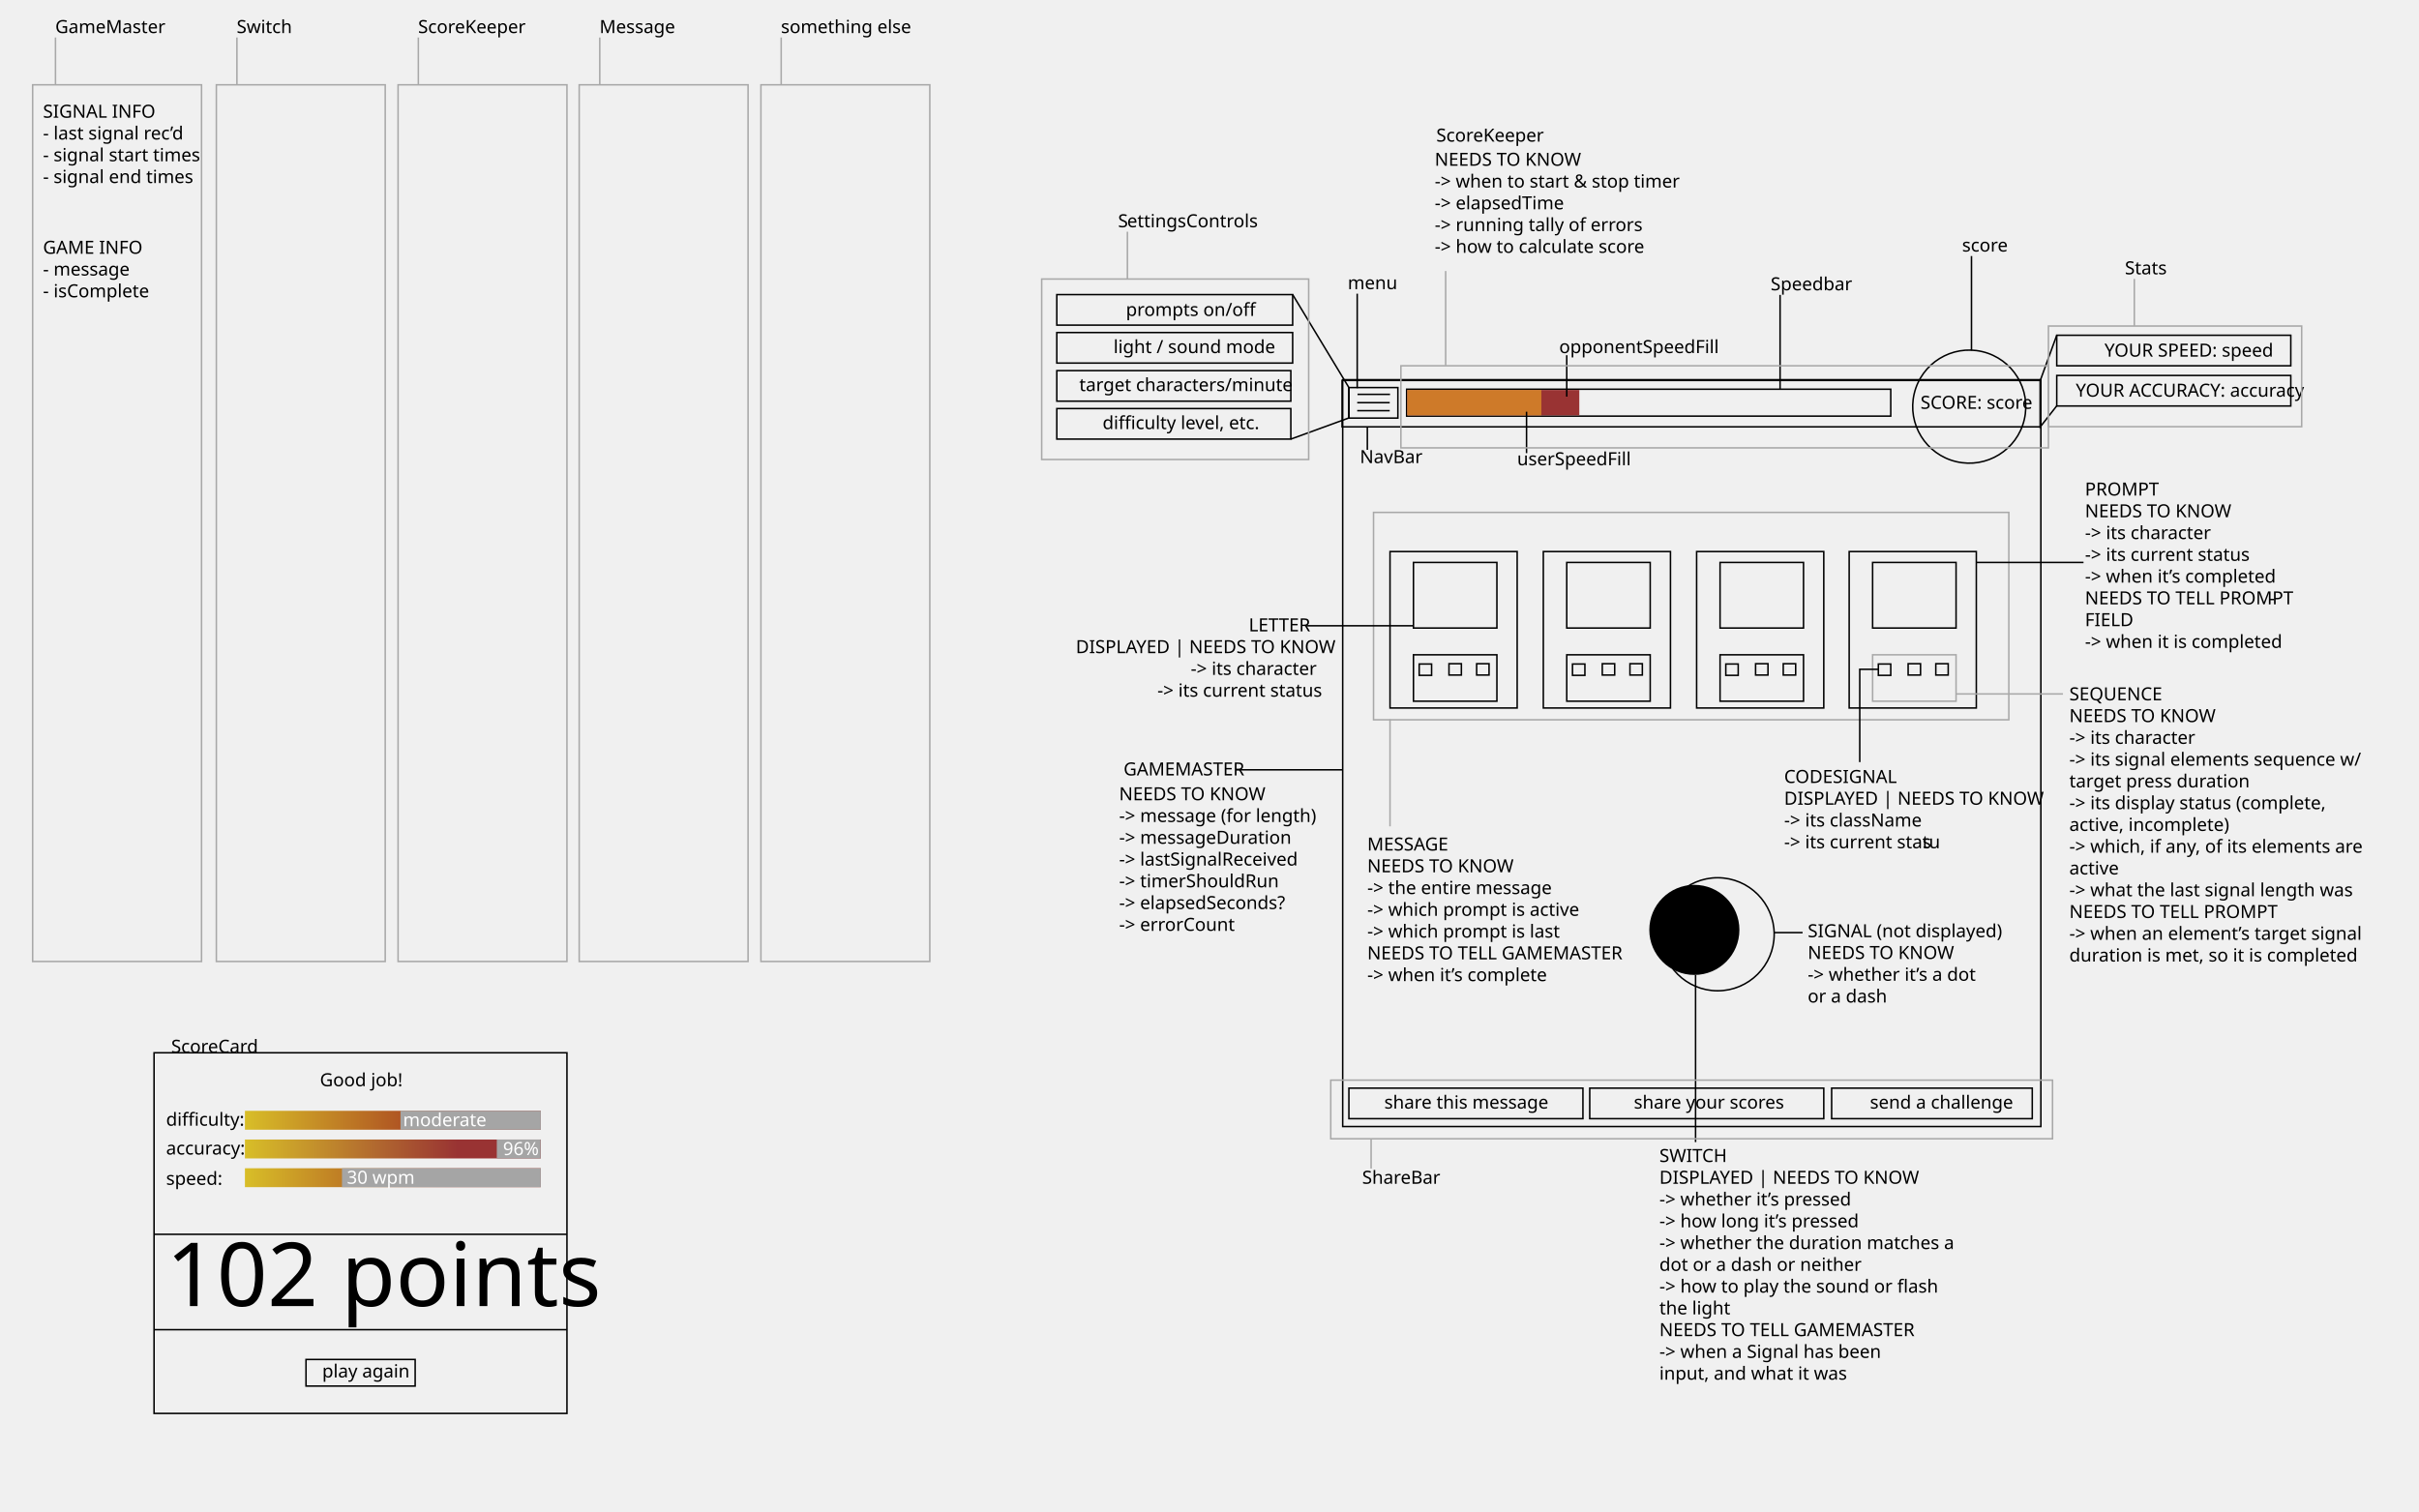
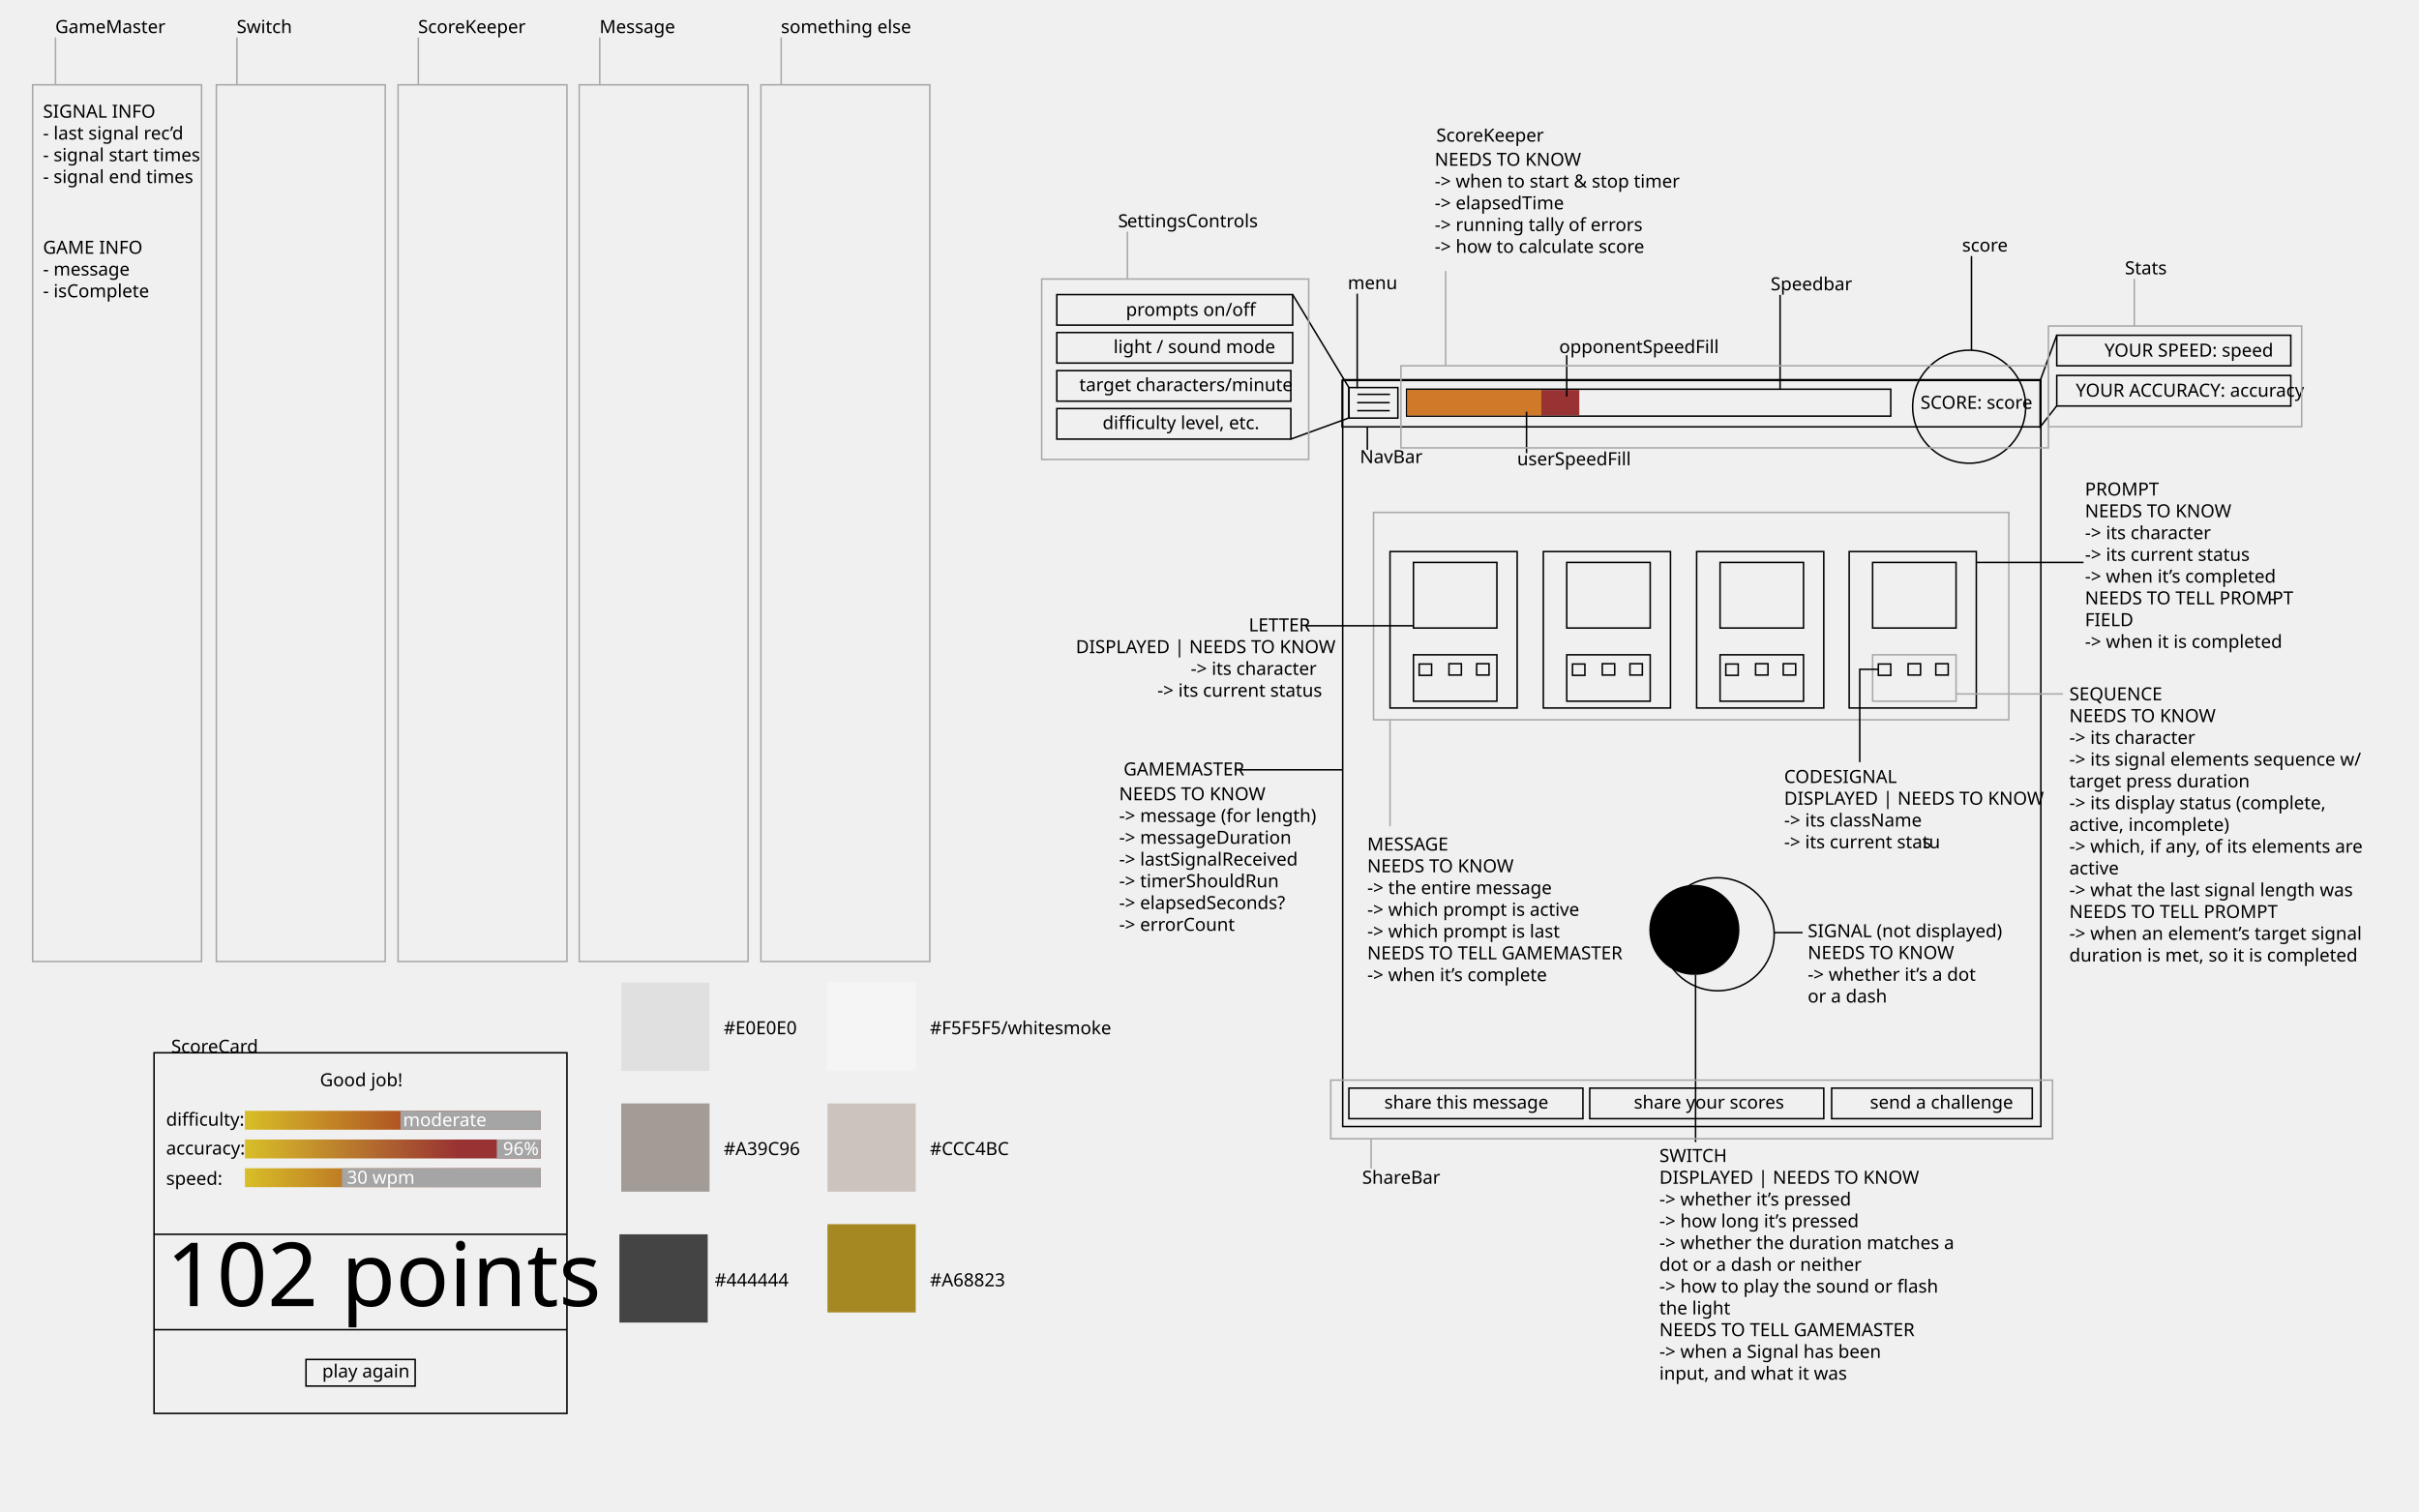
<svg xmlns="http://www.w3.org/2000/svg" version="1.1" id="Layer_1" x="0px" y="0px" viewBox="0 0 1600 1000" style="enable-background:new 0 0 1600 1000;" xml:space="preserve">
  <style type="text/css">
	.st0{fill:none;stroke:#000000;stroke-miterlimit:10;}
	.st1{fill:none;stroke:#A8A8A8;}
	.st2{fill:none;stroke:#000000;}
	.st3{fill:none;}
	.st4{font-family:'MyriadPro-Regular';}
	.st5{font-size:12px;}
- 	.st6{fill:none;stroke:#000000;stroke-width:1;stroke-miterlimit:10;}
+ 	.st6{fill:none;stroke:#000000;stroke-width:1;stroke-miterlimit:9.999;}
	.st7{fill:#993333;}
	.st8{opacity:0.68;fill:#E69B24;enable-background:new    ;}
	.st9{fill:none;stroke:#A8A8A8;stroke-miterlimit:10;}
	.st10{font-size:58.58px;}
	.st11{fill:url(#SVGID_1_);}
	.st12{fill:url(#SVGID_2_);}
	.st13{fill:url(#SVGID_3_);}
	.st14{fill:#A5A5A5;}
	.st15{fill:#FFFFFF;}
+ 	.st16{fill:#CCC4BC;}
+ 	.st17{fill:#A68823;}
+ 	.st18{fill:#F5F5F5;}
+ 	.st19{fill:#A39C96;}
+ 	.st20{fill:#444444;}
+ 	.st21{fill:#E0E0E0;}
</style>
  <rect x="888.1" y="251.2" class="st0" width="461.8" height="494.1" />
  <rect x="908.5" y="339" class="st1" width="420.2" height="137.2" />
  <rect x="919.4" y="364.9" class="st0" width="84.1" height="103.5" />
  <rect x="934.9" y="372.1" class="st0" width="55.2" height="43.4" />
  <rect x="934.9" y="433.2" class="st0" width="55.2" height="30.7" />
  <rect x="938.7" y="439.3" class="st2" width="8.2" height="7.5" />
  <rect x="958.4" y="439.1" class="st2" width="8.2" height="7.5" />
  <rect x="976.7" y="439.1" class="st2" width="8.2" height="7.5" />
  <rect x="1020.8" y="364.9" class="st0" width="84.1" height="103.5" />
  <rect x="1036.3" y="372.1" class="st0" width="55.2" height="43.4" />
  <rect x="1036.3" y="433.2" class="st0" width="55.2" height="30.7" />
  <rect x="1040.1" y="439.3" class="st2" width="8.2" height="7.5" />
  <rect x="1059.8" y="439.1" class="st2" width="8.2" height="7.5" />
  <rect x="1078.1" y="439.1" class="st2" width="8.2" height="7.5" />
  <rect x="1122.2" y="364.9" class="st2" width="84.1" height="103.5" />
  <rect x="1137.7" y="372.1" class="st2" width="55.2" height="43.4" />
  <rect x="1137.7" y="433.2" class="st2" width="55.2" height="30.7" />
  <rect x="1141.5" y="439.3" class="st2" width="8.2" height="7.5" />
  <rect x="1161.2" y="439.1" class="st2" width="8.2" height="7.5" />
  <rect x="1179.5" y="439.1" class="st2" width="8.2" height="7.5" />
  <rect x="1223.1" y="364.9" class="st2" width="84.1" height="103.5" />
  <rect x="1238.6" y="372.1" class="st2" width="55.2" height="43.4" />
  <rect x="1238.6" y="433.2" class="st1" width="55.2" height="30.7" />
  <rect x="1242.4" y="439.3" class="st2" width="8.2" height="7.5" />
  <rect x="1262.1" y="439.1" class="st2" width="8.2" height="7.5" />
  <rect x="1280.4" y="439.1" class="st2" width="8.2" height="7.5" />
  <line class="st1" x1="919.4" y1="546.7" x2="919.4" y2="475.9" />
  <rect x="904.4" y="554.2" class="st3" width="180.4" height="114.9" />
  <text transform="matrix(1 0 0 1 904.3508 562.7075)" class="st4 st5">MESSAGE</text>
  <text transform="matrix(1 0 0 1 904.3508 577.1075)" class="st4 st5">NEEDS TO KNOW</text>
  <text transform="matrix(1 0 0 1 904.3508 591.5075)" class="st4 st5">-&gt; the entire message</text>
  <text transform="matrix(1 0 0 1 904.3508 605.9075)" class="st4 st5">-&gt; which prompt is active</text>
  <text transform="matrix(1 0 0 1 904.3508 620.3075)" class="st4 st5">-&gt; which prompt is last</text>
  <text transform="matrix(1 0 0 1 904.3508 634.7075)" class="st4 st5">NEEDS TO TELL GAMEMASTER</text>
  <text transform="matrix(1 0 0 1 904.3508 649.1075)" class="st4 st5">-&gt; when it’s complete</text>
  <line class="st1" x1="1293.7" y1="459.1" x2="1364.5" y2="459.1" />
  <g>
    <rect x="1368.7" y="454.8" class="st3" width="180.3" height="201.3" />
    <text transform="matrix(1 0 0 1 1368.699 463.3369)" class="st4 st5">SEQUENCE</text>
    <text transform="matrix(1 0 0 1 1368.699 477.7369)" class="st4 st5">NEEDS TO KNOW</text>
    <text transform="matrix(1 0 0 1 1368.699 492.1369)" class="st4 st5">-&gt; its character</text>
    <text transform="matrix(1 0 0 1 1368.699 506.5369)" class="st4 st5">-&gt; its signal elements sequence w/ </text>
    <text transform="matrix(1 0 0 1 1368.699 520.9369)" class="st4 st5">target press duration</text>
    <text transform="matrix(1 0 0 1 1368.699 535.3369)" class="st4 st5">-&gt; its display status (complete, </text>
    <text transform="matrix(1 0 0 1 1368.699 549.7369)" class="st4 st5">active, incomplete)</text>
    <text transform="matrix(1 0 0 1 1368.699 564.1369)" class="st4 st5">-&gt; which, if any, of its elements are </text>
    <text transform="matrix(1 0 0 1 1368.699 578.5369)" class="st4 st5">active</text>
    <text transform="matrix(1 0 0 1 1368.699 592.9369)" class="st4 st5">-&gt; what the last signal length was</text>
    <text transform="matrix(1 0 0 1 1368.699 607.3369)" class="st4 st5">NEEDS TO TELL PROMPT</text>
    <text transform="matrix(1 0 0 1 1368.699 621.7369)" class="st4 st5">-&gt; when an element’s target signal </text>
    <text transform="matrix(1 0 0 1 1368.699 636.1369)" class="st4 st5">duration is met, so it is completed</text>
  </g>
  <line class="st2" x1="864.1" y1="414" x2="934.9" y2="414" />
  <rect x="615.1" y="379.2" class="st3" width="246.7" height="114.9" />
  <text transform="matrix(1 0 0 1 825.9906 417.7067)" class="st4 st5">LETTER</text>
  <text transform="matrix(1 0 0 1 711.5806 432.1067)" class="st4 st5">DISPLAYED | NEEDS TO KNOW</text>
  <text transform="matrix(1 0 0 1 787.5806 446.5067)" class="st4 st5">-&gt; its character</text>
  <text transform="matrix(1 0 0 1 765.5206 460.9067)" class="st4 st5">-&gt; its current status</text>
  <g>
    <rect x="1180.1" y="509.5" class="st3" width="180.3" height="114.9" />
    <text transform="matrix(1 0 0 1 1180.073 517.9983)" class="st4 st5">CODESIGNAL</text>
    <text transform="matrix(1 0 0 1 1180.073 532.3984)" class="st4 st5">DISPLAYED | NEEDS TO KNOW</text>
    <text transform="matrix(1 0 0 1 1180.073 546.7984)" class="st4 st5">-&gt; its className</text>
    <text transform="matrix(1 0 0 1 1180.073 561.1984)" class="st4 st5">-&gt; its current statu</text>
    <text transform="matrix(1 0 0 1 1271.643 561.1984)" class="st4 st5">s</text>
  </g>
  <line class="st2" x1="1121.5" y1="645" x2="1121.5" y2="755.6" />
  <rect x="1097.6" y="758.3" class="st3" width="180.3" height="162.9" />
  <text transform="matrix(1 0 0 1 1097.559 768.7696)" class="st4 st5">SWITCH</text>
  <text transform="matrix(1 0 0 1 1097.559 783.1696)" class="st4 st5">DISPLAYED | NEEDS TO KNOW</text>
  <text transform="matrix(1 0 0 1 1097.559 797.5696)" class="st4 st5">-&gt; whether it’s pressed</text>
  <text transform="matrix(1 0 0 1 1097.559 811.9696)" class="st4 st5">-&gt; how long it’s pressed</text>
  <text transform="matrix(1 0 0 1 1097.559 826.3696)" class="st4 st5">-&gt; whether the duration matches a </text>
  <text transform="matrix(1 0 0 1 1097.559 840.7696)" class="st4 st5">dot or a dash or neither</text>
  <text transform="matrix(1 0 0 1 1097.559 855.1696)" class="st4 st5">-&gt; how to play the sound or flash </text>
  <text transform="matrix(1 0 0 1 1097.559 869.5696)" class="st4 st5">the light</text>
  <text transform="matrix(1 0 0 1 1097.559 883.9696)" class="st4 st5">NEEDS TO TELL GAMEMASTER</text>
  <text transform="matrix(1 0 0 1 1097.559 898.3696)" class="st4 st5">-&gt; when a Signal has been </text>
  <text transform="matrix(1 0 0 1 1097.559 912.7696)" class="st4 st5">input, and what it was</text>
  <line class="st2" x1="1307.3" y1="372.1" x2="1378.1" y2="372.1" />
  <g>
    <rect x="1379.1" y="319.4" class="st3" width="149.6" height="123.7" />
    <text transform="matrix(1 0 0 1 1379.067 327.847)" class="st4 st5">PROMPT</text>
    <text transform="matrix(1 0 0 1 1379.067 342.247)" class="st4 st5">NEEDS TO KNOW</text>
    <text transform="matrix(1 0 0 1 1379.067 356.647)" class="st4 st5">-&gt; its character</text>
    <text transform="matrix(1 0 0 1 1379.067 371.047)" class="st4 st5">-&gt; its current status </text>
    <text transform="matrix(1 0 0 1 1379.067 385.447)" class="st4 st5">-&gt; when it’s completed</text>
    <text transform="matrix(1 0 0 1 1379.067 399.847)" class="st4 st5">NEEDS TO TELL PROMPT</text>
    <text transform="matrix(1 0 0 1 1500.837 399.847)" class="st4 st5">-</text>
    <text transform="matrix(1 0 0 1 1379.067 414.247)" class="st4 st5">FIELD</text>
    <text transform="matrix(1 0 0 1 1379.067 428.647)" class="st4 st5">-&gt; when it is completed</text>
  </g>
  <circle cx="1120.7" cy="615.2" r="29.8" />
  <line class="st2" x1="817.3" y1="509.3" x2="888.1" y2="509.3" />
  <text transform="matrix(1 0 0 1 743.1558 513.0142)" class="st4 st5">GAMEMASTER </text>
  <polyline class="st2" points="1230.1,504.2 1230.1,442.8 1242.4,442.8 " />
  <text transform="matrix(1 0 0 1 1391.993 235.9422)" class="st4 st5">YOUR SPEED: speed</text>
  <line class="st2" x1="1192.3" y1="617" x2="1173.4" y2="617" />
  <g>
    <text transform="matrix(1 0 0 1 1195.686 620.0505)" class="st4 st5">SIGNAL (not displayed)</text>
    <text transform="matrix(1 0 0 1 1195.686 634.4505)" class="st4 st5">NEEDS TO KNOW</text>
    <text transform="matrix(1 0 0 1 1195.686 648.8505)" class="st4 st5">-&gt; whether it’s a dot</text>
    <text transform="matrix(1 0 0 1 1195.686 663.2505)" class="st4 st5">or a dash</text>
  </g>
  <g>
    <circle class="st0" cx="1136.1" cy="618.1" r="37.4" />
  </g>
  <rect x="887.7" y="251.7" class="st0" width="461.8" height="30.7" />
  <text transform="matrix(1 0 0 1 1372.989 262.4408)" class="st4 st5">YOUR ACCURACY: accuracy</text>
  <text transform="matrix(1 0 0 1 1270.274 270.4754)" class="st4 st5">SCORE: score </text>
  <text transform="matrix(1 0 0 1 899.4745 306.3722)" class="st4 st5">NavBar</text>
  <rect x="1360.4" y="221.8" class="st2" width="154.8" height="20.2" />
  <rect x="1360.4" y="248.4" class="st2" width="154.8" height="20.2" />
  <g>
-     <ellipse transform="matrix(0.2298 -0.9732 0.9732 0.2298 741.3904 1474.899)" class="st6" cx="1302.6" cy="269" rx="37.4" ry="37.4" />
+     <ellipse transform="matrix(0.2298 -0.9732 0.9732 0.2298 741.364 1474.859)" class="st6" cx="1302.5" cy="269" rx="37.4" ry="37.4" />
  </g>
  <text transform="matrix(1 0 0 1 744.7231 209.0224)" class="st4 st5">prompts on/off</text>
  <text transform="matrix(1 0 0 1 736.5315 233.5988)" class="st4 st5">light / sound mode</text>
  <text transform="matrix(1 0 0 1 1171.155 192.0624)" class="st4 st5">Speedbar</text>
  <rect x="699" y="194.9" class="st2" width="156" height="20.2" />
  <rect x="699" y="220" class="st2" width="156" height="20.2" />
  <text transform="matrix(1 0 0 1 713.8484 258.7408)" class="st4 st5">target characters/minute</text>
  <rect x="699" y="245.2" class="st2" width="154.8" height="20.2" />
  <text transform="matrix(1 0 0 1 729.2859 283.8828)" class="st4 st5">difficulty level, etc.</text>
  <rect x="699" y="270.3" class="st2" width="154.8" height="20.2" />
  <rect x="892.2" y="256.4" class="st2" width="32.4" height="20.2" />
  <line class="st0" x1="897.9" y1="260.9" x2="919.4" y2="260.9" />
  <line class="st0" x1="897.7" y1="266.4" x2="919.2" y2="266.4" />
  <line class="st0" x1="897.7" y1="271.7" x2="919.2" y2="271.7" />
  <polyline class="st0" points="853.8,290.5 892.2,276.5 892.2,256.4 855,194.9 " />
  <polyline class="st0" points="1360.4,268.5 1349.5,282.4 1349.5,251.7 1360.4,221.8 " />
  <line class="st2" x1="1177.4" y1="195.1" x2="1177.4" y2="257.5" />
  <g>
    <rect x="930.4" y="257.5" class="st0" width="320.2" height="17.8" />
    <rect x="930.8" y="258" class="st7" width="113.8" height="16.8" />
    <rect x="930.8" y="258" class="st8" width="88.7" height="16.8" />
  </g>
  <rect x="880.2" y="714.6" class="st1" width="477.4" height="38.8" />
  <text transform="matrix(1 0 0 1 900.9571 783.1697)" class="st4 st5">ShareBar</text>
  <text transform="matrix(1 0 0 1 915.6069 733.4218)" class="st4 st5">share this message</text>
  <rect x="892.2" y="719.9" class="st2" width="154.8" height="20.2" />
  <text transform="matrix(1 0 0 1 1236.834 733.4225)" class="st4 st5">send a challenge</text>
  <rect x="1051.5" y="719.9" class="st2" width="154.8" height="20.2" />
  <text transform="matrix(1 0 0 1 1080.679 733.4227)" class="st4 st5">share your scores</text>
  <rect x="1211.5" y="719.9" class="st2" width="132.7" height="20.2" />
  <text transform="matrix(1 0 0 1 891.4501 191.3085)" class="st4 st5">menu</text>
  <line class="st2" x1="897.7" y1="194.3" x2="897.7" y2="256.8" />
  <text transform="matrix(1 0 0 1 1297.774 166.4243)" class="st4 st5">score</text>
  <line class="st2" x1="1304" y1="169.4" x2="1304" y2="231.9" />
  <text transform="matrix(1 0 0 1 1405.45 181.4853)" class="st4 st5">Stats</text>
  <line class="st1" x1="1411.7" y1="184.5" x2="1411.7" y2="215.7" />
  <rect x="1354.9" y="215.7" class="st1" width="167.5" height="66.6" />
  <text transform="matrix(1 0 0 1 739.5067 150.3506)" class="st4 st5">S</text>
  <text transform="matrix(1 0 0 1 745.5067 150.3506)" class="st4 st5">ettingsControls</text>
  <line class="st1" x1="745.7" y1="153.3" x2="745.7" y2="184.6" />
  <rect x="689" y="184.6" class="st1" width="176.6" height="119.4" />
  <text transform="matrix(1 0 0 1 1003.474 307.802)" class="st4 st5">userSpeedFill</text>
  <line class="st2" x1="1009.7" y1="272.4" x2="1009.7" y2="299.8" />
  <line class="st2" x1="1036.3" y1="235" x2="1036.3" y2="262.4" />
  <text transform="matrix(1 0 0 1 1031.294 233.5986)" class="st4 st5">opponentSpeedFill</text>
  <rect x="926.6" y="242" class="st9" width="428.3" height="54.3" />
  <line class="st2" x1="904.4" y1="282.6" x2="904.4" y2="297.6" />
  <g>
    <text transform="matrix(1 0 0 1 950.0077 93.686)" class="st4 st5">ScoreKeeper</text>
  </g>
  <line class="st1" x1="956.2" y1="179.3" x2="956.2" y2="241.8" />
  <line class="st1" x1="906.9" y1="753.4" x2="906.9" y2="773.1" />
  <rect x="740.2" y="520.9" class="st3" width="171.5" height="166.8" />
  <text transform="matrix(1 0 0 1 740.217 529.4346)" class="st4 st5">NEEDS TO KNOW</text>
  <text transform="matrix(1 0 0 1 740.217 543.8346)" class="st4 st5">-&gt; message (for length)</text>
  <text transform="matrix(1 0 0 1 740.217 558.2346)" class="st4 st5">-&gt; messageDuration</text>
  <text transform="matrix(1 0 0 1 740.217 572.6346)" class="st4 st5">-&gt; lastSignalReceived</text>
  <text transform="matrix(1 0 0 1 740.217 587.0346)" class="st4 st5">-&gt; timerShouldRun</text>
  <text transform="matrix(1 0 0 1 740.217 601.4346)" class="st4 st5">-&gt; elapsedSeconds?</text>
  <text transform="matrix(1 0 0 1 740.217 615.8346)" class="st4 st5">-&gt; errorCount</text>
  <rect x="949" y="101.2" class="st3" width="171.5" height="166.8" />
  <text transform="matrix(1 0 0 1 948.9787 109.6714)" class="st4 st5">NEEDS TO KNOW</text>
  <text transform="matrix(1 0 0 1 948.9787 124.0715)" class="st4 st5">-&gt; when to start &amp; stop timer</text>
  <text transform="matrix(1 0 0 1 948.9787 138.4714)" class="st4 st5">-&gt; elapsedTime</text>
  <text transform="matrix(1 0 0 1 948.9787 152.8715)" class="st4 st5">-&gt; running tally of errors</text>
  <text transform="matrix(1 0 0 1 948.9787 167.2715)" class="st4 st5">-&gt; how to calculate score</text>
  <text transform="matrix(1 0 0 1 -348.1227 93.3673)" class="st4 st5">user inputs signal</text>
  <text transform="matrix(1 0 0 1 -340.7159 206.6051)" class="st4 st5">GM broadcasts signal</text>
  <text transform="matrix(1 0 0 1 -345.2917 140.1493)" class="st4 st5">switch evaluates</text>
  <polyline class="st0" points="-303.3,172.9 -303.3,197.5 -298.1,189.7 " />
  <text transform="matrix(1 0 0 1 -361.2497 171.1321)" class="st4 st5">switch transmits signal</text>
  <text transform="matrix(1 0 0 1 -376.4109 265.5537)" class="st4 st5">dot or dash</text>
  <text transform="matrix(1 0 0 1 -279.0211 242.9515)" class="st4 st5">error</text>
  <polyline class="st0" points="-325,213.1 -349.6,251.3 -335.2,246.8 " />
  <polyline class="st0" points="-296.4,211.2 -284.3,231.1 -283.8,221.8 " />
  <polyline class="st0" points="-251.2,241.5 -222.3,241.5 -230,236.2 " />
  <text transform="matrix(1 0 0 1 -214.7322 242.9514)" class="st4 st5">error count +1</text>
  <text transform="matrix(1 0 0 1 -381.6776 314.9706)" class="st4 st5">match</text>
  <text transform="matrix(1 0 0 1 -302.3351 326.7633)" class="st4 st5">error</text>
  <polyline class="st0" points="-364.9,274.7 -370.4,296.6 -363.4,290.4 " />
  <polyline class="st0" points="-334.8,270.2 -307.6,315 -307.1,305.6 " />
  <polyline class="st0" points="-202.2,89.2 -119.5,89.2 -141.8,82.8 " />
  <text transform="matrix(1 0 0 1 -109.6738 79.7026)" class="st4 st5">-game is active</text>
  <text transform="matrix(1 0 0 1 -109.6738 94.1025)" class="st4 st5">- timer starts</text>
  <polyline class="st0" points="-273.6,323.3 -244.7,323.3 -252.4,318.1 " />
  <text transform="matrix(1 0 0 1 -237.1177 324.7293)" class="st4 st5">error count +1</text>
  <text transform="matrix(1 0 0 1 -367.887 352.0415)" class="st4 st5">last?</text>
  <line class="st0" x1="-363.4" y1="319.9" x2="-363.4" y2="340.6" />
  <polyline class="st0" points="-368.1,354.2 -376.4,375.2 -368.7,369.9 " />
  <polyline class="st0" points="-349.6,353.9 -337.5,373.9 -337,364.5 " />
  <text transform="matrix(1 0 0 1 -383.85 386.1417)" class="st4 st5">no</text>
  <text transform="matrix(1 0 0 1 -341.3762 384.5554)" class="st4 st5">yes</text>
  <text transform="matrix(1 0 0 1 -228.6084 93.3671)" class="st4 st5">first?</text>
  <polyline class="st0" points="-334.8,388.4 -334.8,406.1 -331.6,398.4 " />
  <text transform="matrix(1 0 0 1 -405.83 420.4771)" class="st4 st5">Message complete</text>
  <polyline class="st0" points="-307.4,418.2 -267,418.2 -284.3,415.1 " />
  <rect x="101.9" y="696.5" class="st0" width="273.1" height="238.6" />
  <text transform="matrix(1 0 0 1 211.5815 718.6424)" class="st4 st5">Good job!</text>
  <text transform="matrix(1 0 0 1 109.8657 864.0827)" class="st4 st10">102 points</text>
  <text transform="matrix(1 0 0 1 109.8661 783.8602)" class="st4 st5">speed:</text>
  <text transform="matrix(1 0 0 1 113.2325 696.4882)" class="st4 st5">ScoreCard</text>
  <line class="st0" x1="102.4" y1="816.6" x2="374.9" y2="816.6" />
  <text transform="matrix(1 0 0 1 -253.177 420.4772)" class="st4 st5">Stop Timer, </text>
  <text transform="matrix(1 0 0 1 -253.1769 435.0632)" class="st4 st5">calculate accuracy, </text>
  <text transform="matrix(1 0 0 1 -253.1769 449.4633)" class="st4 st5">wpm, and final score</text>
  <text transform="matrix(1 0 0 1 213.1204 911.3006)" class="st4 st5">play again</text>
  <rect x="202.4" y="899.4" class="st0" width="72.2" height="17.6" />
  <polyline class="st0" points="-207,493.1 -207,510.8 -203.9,503.1 " />
  <text transform="matrix(1 0 0 1 -244.3282 526.7126)" class="st4 st5">user clicks “play again”</text>
  <polyline class="st0" points="-208.6,529.3 -208.6,547 -205.5,539.4 " />
  <rect x="-257.8" y="562.7" class="st3" width="145.7" height="48.9" />
  <text transform="matrix(1 0 0 1 -257.8434 571.1865)" class="st4 st5">game is inactive</text>
  <rect x="-250.1" y="479.1" class="st3" width="124.6" height="35.5" />
  <text transform="matrix(1 0 0 1 -250.0735 487.6534)" class="st4 st5">display ScoreCard</text>
  <polyline class="st0" points="-198.4,455.6 -198.4,473.2 -195.3,465.6 " />
  <text transform="matrix(1 0 0 1 109.8657 744.7651)" class="st4 st5">difficulty: </text>
  <text transform="matrix(1 0 0 1 109.866 763.8158)" class="st4 st5">accuracy:</text>
-   <linearGradient id="SVGID_1_" gradientUnits="userSpaceOnUse" x1="162" y1="939.15" x2="357.7" y2="939.15" gradientTransform="matrix(1 0 0 1 0 -198)">
+   <linearGradient id="SVGID_1_" gradientUnits="userSpaceOnUse" x1="162" y1="62.85" x2="357.7" y2="62.85" gradientTransform="matrix(1 0 0 -1 0 804)">
    <stop offset="0" style="stop-color:#D8BE28" />
    <stop offset="0.719" style="stop-color:#A12F21" />
  </linearGradient>
  <rect x="162" y="734.9" class="st11" width="195.7" height="12.5" />
-   <linearGradient id="SVGID_2_" gradientUnits="userSpaceOnUse" x1="162" y1="958.15" x2="357.7" y2="958.15" gradientTransform="matrix(1 0 0 1 0 -198)">
+   <linearGradient id="SVGID_2_" gradientUnits="userSpaceOnUse" x1="162" y1="43.85" x2="357.7" y2="43.85" gradientTransform="matrix(1 0 0 -1 0 804)">
    <stop offset="0" style="stop-color:#D8BE28" />
    <stop offset="0.719" style="stop-color:#993333" />
  </linearGradient>
  <rect x="162" y="753.9" class="st12" width="195.7" height="12.5" />
-   <linearGradient id="SVGID_3_" gradientUnits="userSpaceOnUse" x1="162" y1="977.15" x2="357.7" y2="977.15" gradientTransform="matrix(1 0 0 1 0 -198)">
+   <linearGradient id="SVGID_3_" gradientUnits="userSpaceOnUse" x1="162" y1="24.85" x2="357.7" y2="24.85" gradientTransform="matrix(1 0 0 -1 0 804)">
    <stop offset="0" style="stop-color:#D8BE28" />
    <stop offset="0.719" style="stop-color:#A12F21" />
  </linearGradient>
  <rect x="162" y="772.9" class="st13" width="195.7" height="12.5" />
  <rect x="264.9" y="734.9" class="st14" width="92.8" height="12.5" />
  <rect x="328.6" y="753.9" class="st14" width="29" height="12.5" />
  <rect x="226.2" y="772.9" class="st14" width="131.5" height="12.5" />
  <text transform="matrix(1 0 0 1 266.5832 745.0738)" class="st15 st4 st5">moderate</text>
  <text transform="matrix(1 0 0 1 332.6978 764.1812)" class="st15 st4 st5">96%</text>
  <text transform="matrix(1 0 0 1 229.4375 783.17)" class="st15 st4 st5">30 wpm</text>
  <line class="st0" x1="102.4" y1="879.7" x2="374.9" y2="879.7" />
  <text transform="matrix(1 0 0 1 -253.177 406.0613)" class="st4 st5">game is complete</text>
  <path class="st0" d="M-392.4,384.6c-141.3,0-158.3-295.3,40.2-295.3l-22.4-7.3" />
  <rect x="-346.4" y="43.9" class="st3" width="145.7" height="48.9" />
  <text transform="matrix(1 0 0 1 -346.4464 52.4341)" class="st4 st5">game is inactive</text>
  <polyline class="st0" points="-305.9,56.1 -305.9,80.7 -300.7,72.9 " />
  <polyline class="st0" points="-304.8,97.3 -304.8,127.4 -301.6,119.7 " />
  <polyline class="st0" points="-303.2,144 -303.2,161.7 -300,154 " />
  <polyline class="st0" points="-253.2,89.8 -235.5,89.8 -243.2,86.6 " />
  <rect x="21.6" y="56.1" class="st1" width="111.7" height="580" />
  <text transform="matrix(1 0 0 1 36.5369 21.8735)" class="st4 st5">GameMaster</text>
  <line class="st1" x1="36.7" y1="24.8" x2="36.7" y2="56.1" />
  <rect x="143.1" y="56.1" class="st1" width="111.7" height="580" />
  <rect x="263.3" y="56.1" class="st1" width="111.7" height="580" />
  <text transform="matrix(1 0 0 1 156.5369 21.8735)" class="st4 st5">Switch</text>
  <line class="st1" x1="156.7" y1="24.8" x2="156.7" y2="56.1" />
  <text transform="matrix(1 0 0 1 276.5369 21.8735)" class="st4 st5">ScoreKeeper</text>
  <line class="st1" x1="276.7" y1="24.8" x2="276.7" y2="56.1" />
  <rect x="383.1" y="56.1" class="st1" width="111.7" height="580" />
  <rect x="503.3" y="56.1" class="st1" width="111.7" height="580" />
  <text transform="matrix(1 0 0 1 396.5369 21.8735)" class="st4 st5">Message</text>
  <line class="st1" x1="396.7" y1="24.8" x2="396.7" y2="56.1" />
  <text transform="matrix(1 0 0 1 516.5369 21.8735)" class="st4 st5">something else</text>
  <line class="st1" x1="516.7" y1="24.8" x2="516.7" y2="56.1" />
  <rect x="28.4" y="69.4" class="st3" width="97" height="63.3" />
-   <text transform="matrix(1 0 0 1 28.4268 77.8887)">
-     <tspan x="0" y="0" class="st4 st5">SIGNAL INFO</tspan>
-     <tspan x="0" y="14.4" class="st4 st5">- last signal rec’d</tspan>
-     <tspan x="0" y="28.8" class="st4 st5">- signal start times</tspan>
-     <tspan x="0" y="43.2" class="st4 st5">- signal end times</tspan>
-   </text>
+   <text transform="matrix(1 0 0 1 28.4268 77.8887)" class="st4 st5">SIGNAL INFO</text>
+   <text transform="matrix(1 0 0 1 28.4268 92.2887)" class="st4 st5">- last signal rec’d</text>
+   <text transform="matrix(1 0 0 1 28.4268 106.6887)" class="st4 st5">- signal start times</text>
+   <text transform="matrix(1 0 0 1 28.4268 121.0887)" class="st4 st5">- signal end times</text>
  <rect x="28.4" y="159.4" class="st3" width="97" height="63.3" />
-   <text transform="matrix(1 0 0 1 28.4268 167.8887)">
-     <tspan x="0" y="0" class="st4 st5">GAME INFO</tspan>
-     <tspan x="0" y="14.4" class="st4 st5">- message</tspan>
-     <tspan x="0" y="28.8" class="st4 st5">- isComplete</tspan>
-   </text>
+   <text transform="matrix(1 0 0 1 28.4268 167.8887)" class="st4 st5">GAME INFO</text>
+   <text transform="matrix(1 0 0 1 28.4268 182.2887)" class="st4 st5">- message</text>
+   <text transform="matrix(1 0 0 1 28.4268 196.6887)" class="st4 st5">- isComplete</text>
+   <text transform="matrix(1 0 0 1 615.0837 764.1808)" class="st4 st5">#CCC4BC</text>
+   <rect x="547.3" y="730" class="st16" width="58.4" height="58.4" />
+   <text transform="matrix(1 0 0 1 615.0837 851.0247)" class="st4 st5">#A68823</text>
+   <rect x="547.3" y="809.9" class="st17" width="58.4" height="58.4" />
+   <text transform="matrix(1 0 0 1 615.0837 684.2415)" class="st4 st5">#F5F5F5/whitesmoke</text>
+   <rect x="547.3" y="650.1" class="st18" width="58.4" height="58.4" />
+   <text transform="matrix(1 0 0 1 478.6923 764.1808)" class="st4 st5">#A39C96</text>
+   <rect x="410.9" y="730" class="st19" width="58.4" height="58.4" />
+   <text transform="matrix(1 0 0 1 472.6834 851.0245)" class="st4 st5">#444444</text>
+   <rect x="409.7" y="816.6" class="st20" width="58.4" height="58.4" />
+   <text transform="matrix(1 0 0 1 478.6922 684.2415)" class="st4 st5">#E0E0E0</text>
+   <rect x="410.9" y="650.1" class="st21" width="58.4" height="58.4" />
</svg>
